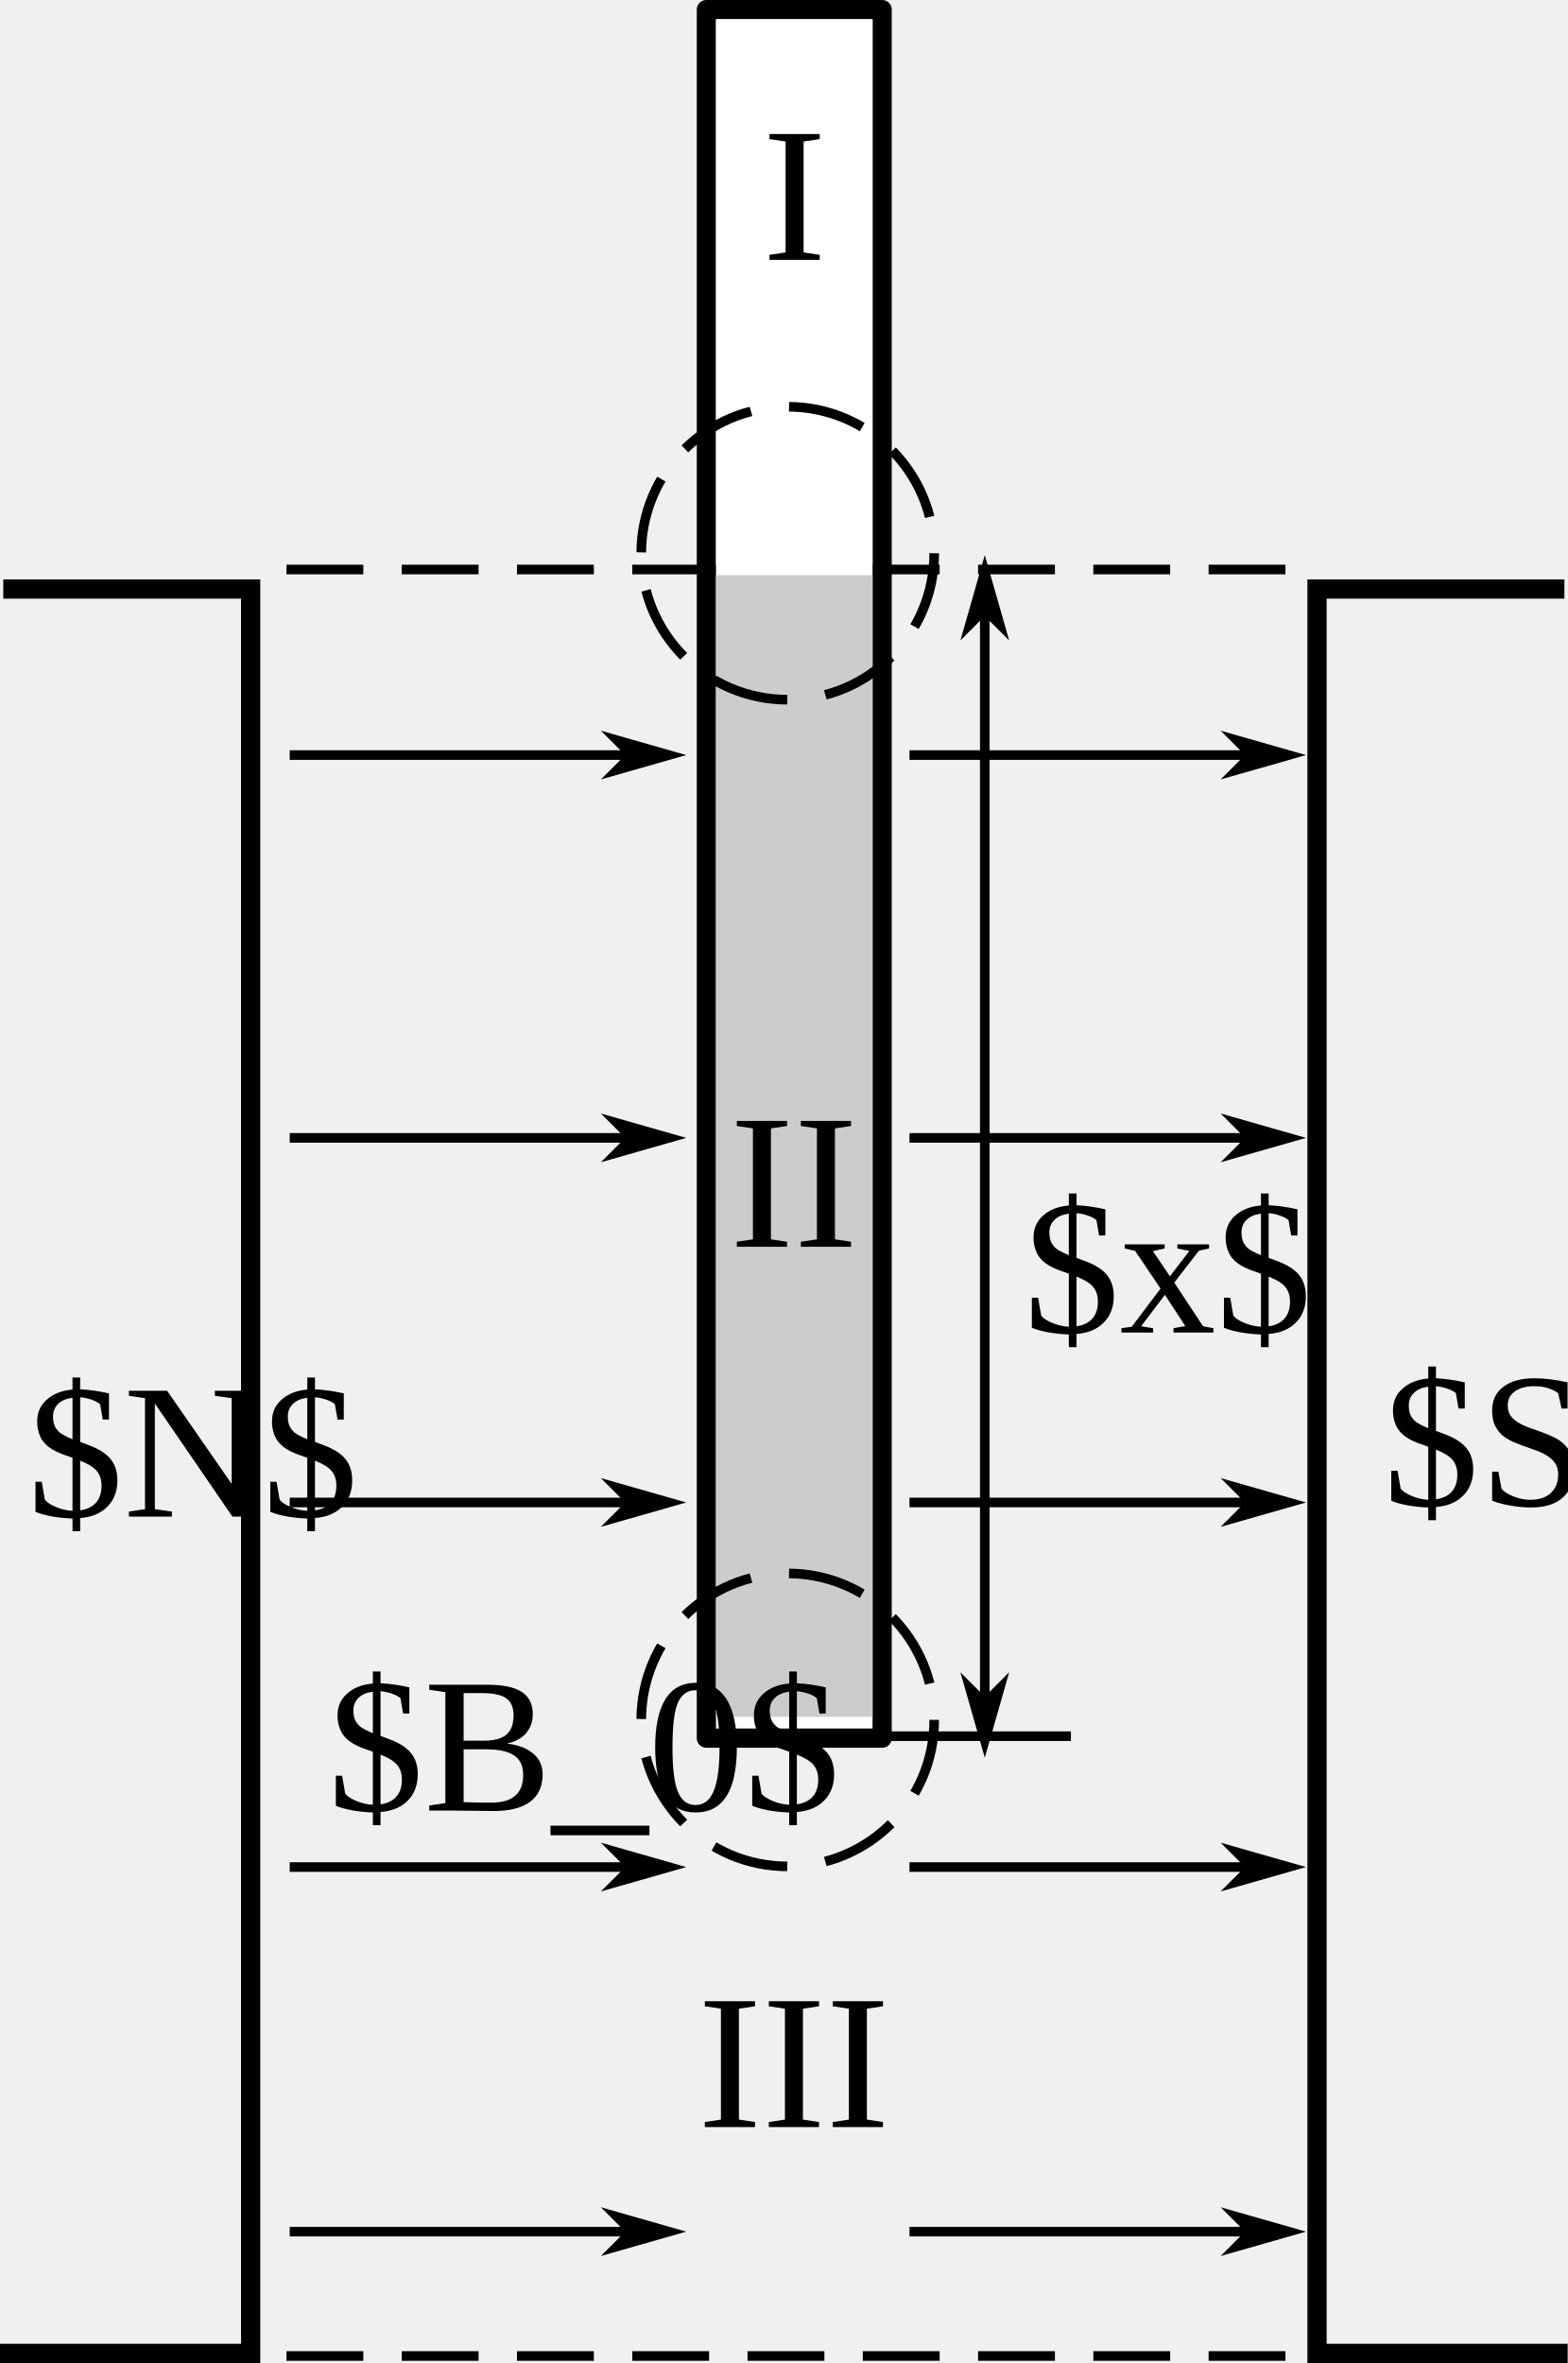
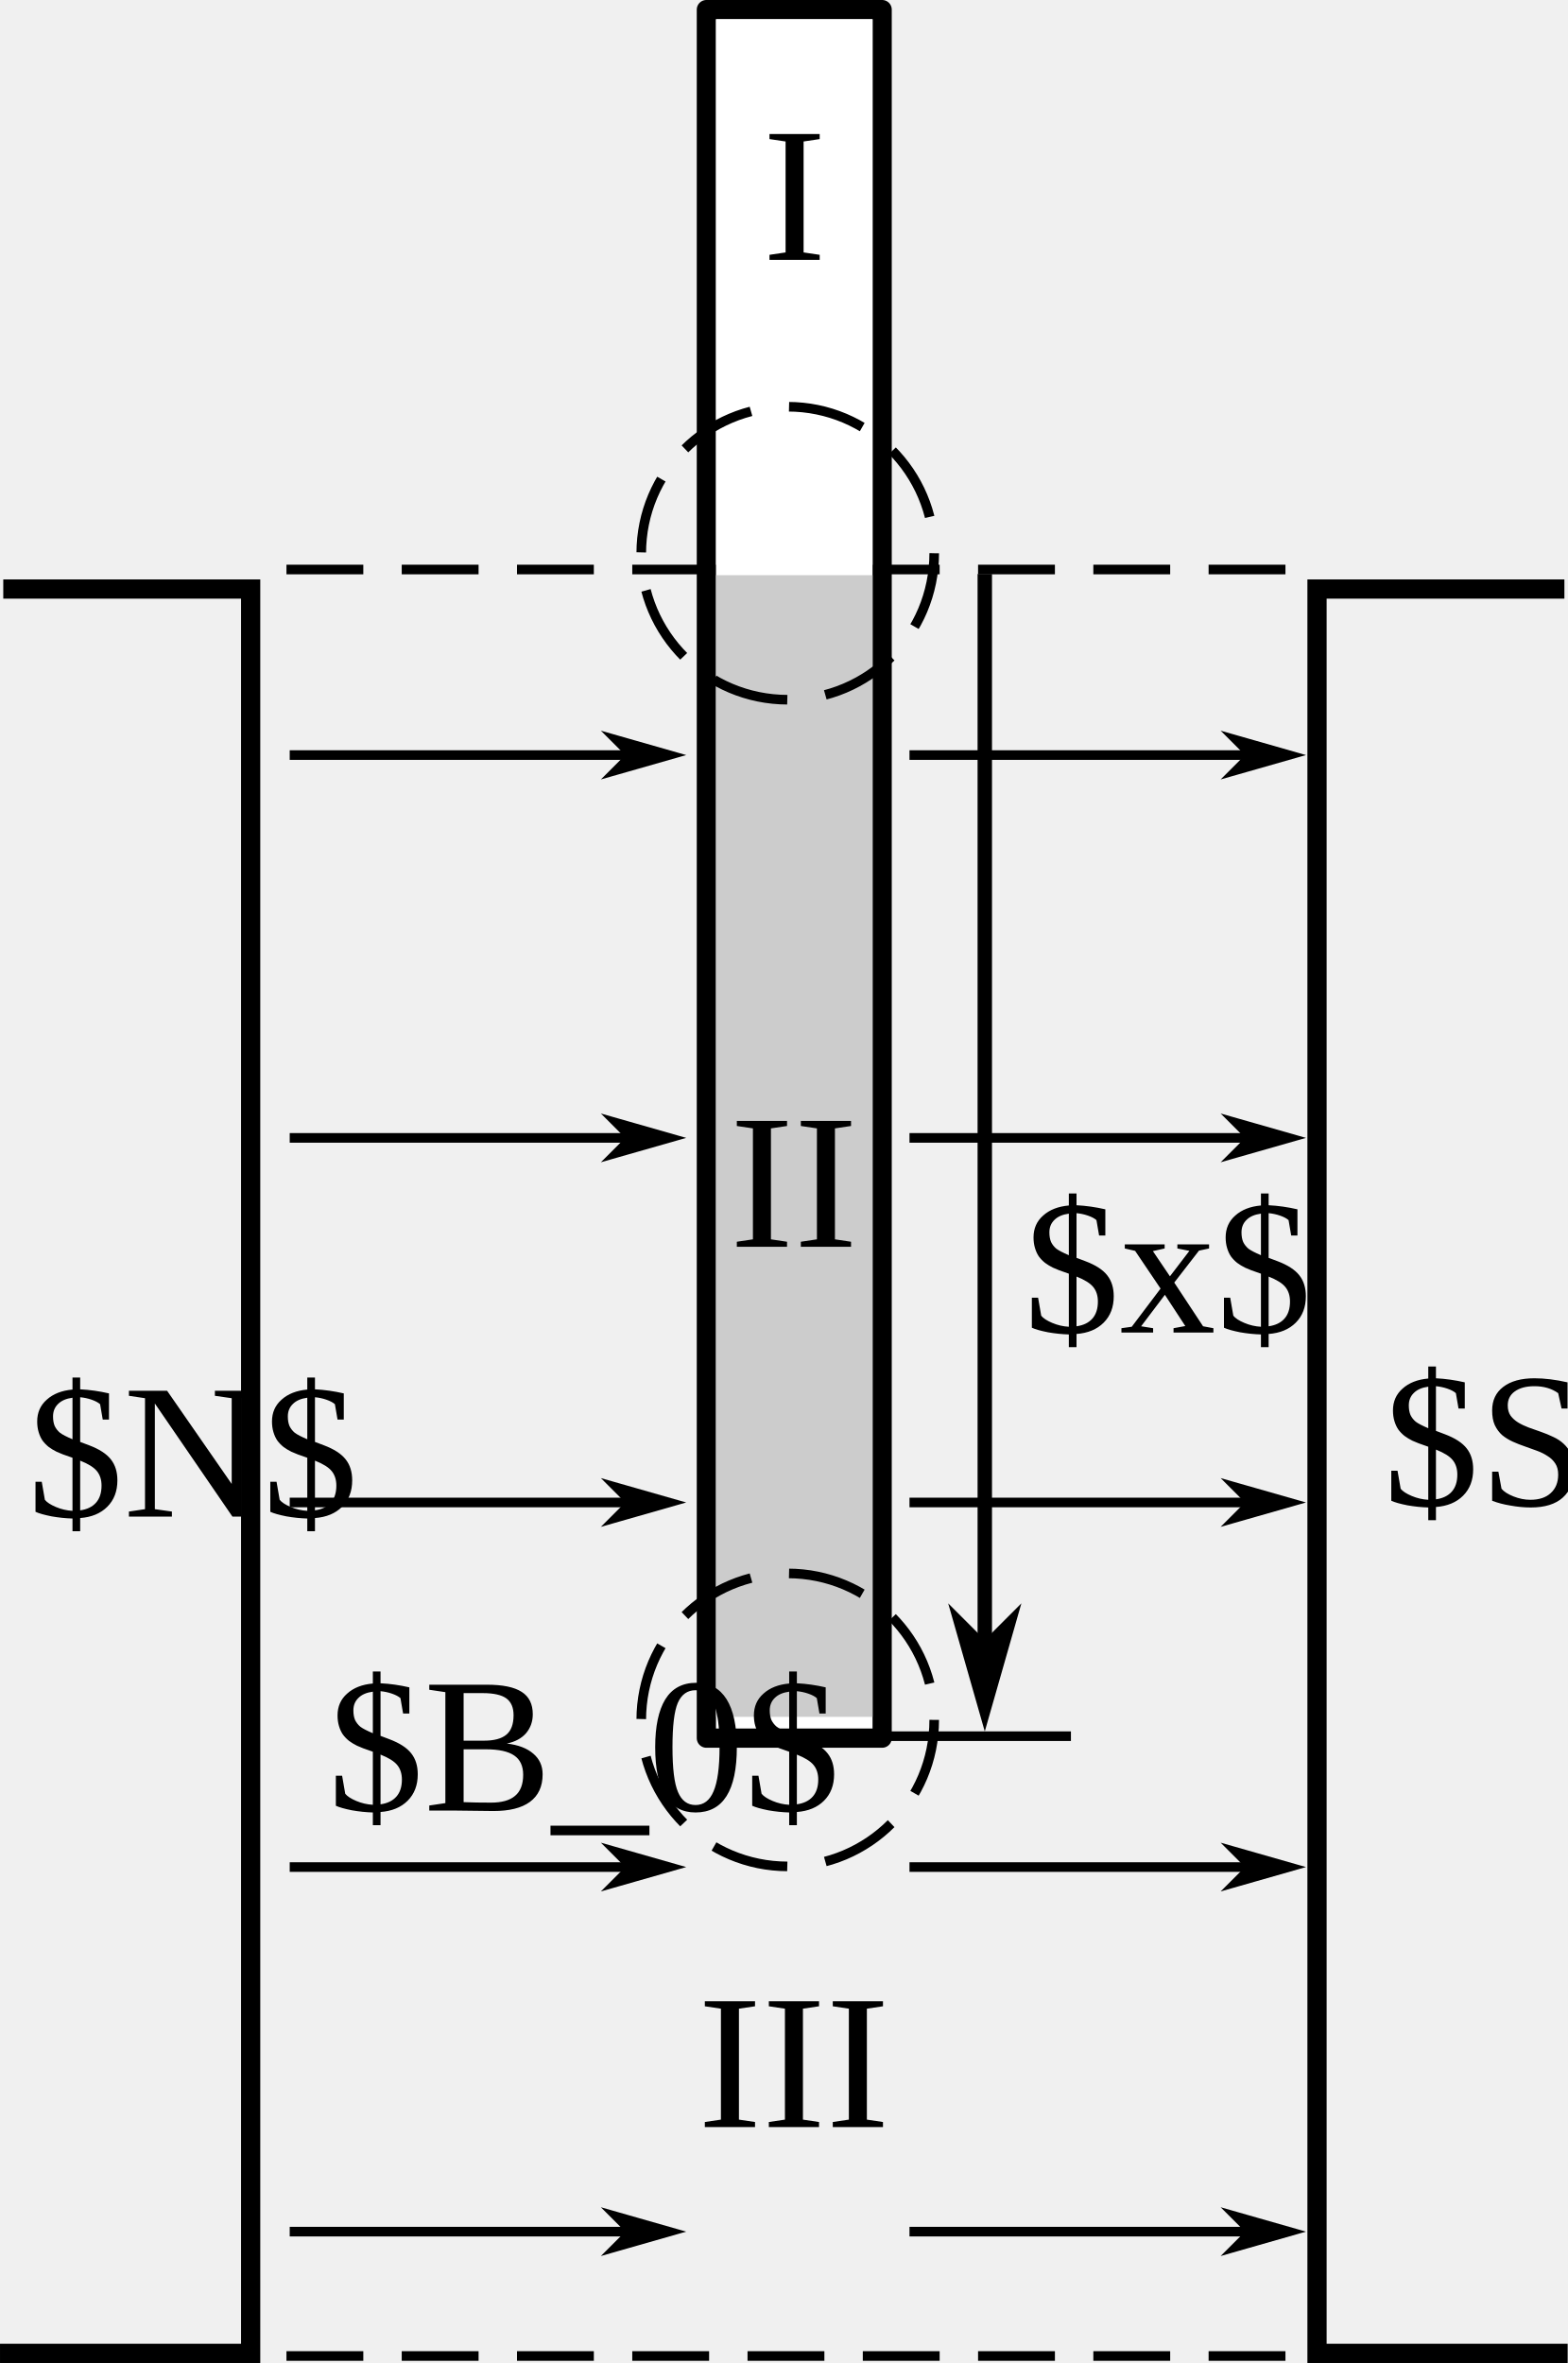
<svg xmlns="http://www.w3.org/2000/svg" width="28.787mm" height="43.389mm" viewBox="0 0 102 153.742" id="svg2" version="1.1">
  <defs id="defs4">
    <marker orient="auto" refY="0" refX="0" id="marker6257" style="overflow:visible">
      <path id="path6259" d="M 0,0 5,-5 -12.5,0 5,5 0,0 Z" style="fill:#000000;fill-opacity:1;fill-rule:evenodd;stroke:#000000;stroke-width:1pt;stroke-opacity:1" transform="matrix(-0.4,0,0,-0.4,-4,0)" />
    </marker>
    <marker orient="auto" refY="0" refX="0" id="marker6157" style="overflow:visible">
      <path id="path6159" d="M 0,0 5,-5 -12.5,0 5,5 0,0 Z" style="fill:#000000;fill-opacity:1;fill-rule:evenodd;stroke:#000000;stroke-width:1pt;stroke-opacity:1" transform="matrix(-0.4,0,0,-0.4,-4,0)" />
    </marker>
    <marker orient="auto" refY="0" refX="0" id="marker6063" style="overflow:visible">
      <path id="path6065" d="M 0,0 5,-5 -12.5,0 5,5 0,0 Z" style="fill:#000000;fill-opacity:1;fill-rule:evenodd;stroke:#000000;stroke-width:1pt;stroke-opacity:1" transform="matrix(-0.4,0,0,-0.4,-4,0)" />
    </marker>
    <marker orient="auto" refY="0" refX="0" id="marker5969" style="overflow:visible">
      <path id="path5971" d="M 0,0 5,-5 -12.5,0 5,5 0,0 Z" style="fill:#000000;fill-opacity:1;fill-rule:evenodd;stroke:#000000;stroke-width:1pt;stroke-opacity:1" transform="matrix(-0.4,0,0,-0.4,-4,0)" />
    </marker>
    <marker orient="auto" refY="0" refX="0" id="marker5867" style="overflow:visible">
      <path id="path5869" d="M 0,0 5,-5 -12.5,0 5,5 0,0 Z" style="fill:#000000;fill-opacity:1;fill-rule:evenodd;stroke:#000000;stroke-width:1pt;stroke-opacity:1" transform="matrix(-0.4,0,0,-0.4,-4,0)" />
    </marker>
    <marker orient="auto" refY="0" refX="0" id="Arrow1Mstart" style="overflow:visible">
      <path id="path4154" d="M 0,0 5,-5 -12.5,0 5,5 0,0 Z" style="fill:#000000;fill-opacity:1;fill-rule:evenodd;stroke:#000000;stroke-width:1pt;stroke-opacity:1" transform="matrix(0.4,0,0,0.4,4,0)" />
    </marker>
    <marker style="overflow:visible" id="marker5432" refX="0" refY="0" orient="auto">
      <path transform="matrix(-0.4,0,0,-0.4,-4,0)" style="fill:#000000;fill-opacity:1;fill-rule:evenodd;stroke:#000000;stroke-width:1pt;stroke-opacity:1" d="M 0,0 5,-5 -12.5,0 5,5 0,0 Z" id="path5434" />
    </marker>
    <marker orient="auto" refY="0" refX="0" id="marker5260" style="overflow:visible">
      <path id="path5262" d="M 0,0 5,-5 -12.5,0 5,5 0,0 Z" style="fill:#000000;fill-opacity:1;fill-rule:evenodd;stroke:#000000;stroke-width:1pt;stroke-opacity:1" transform="matrix(-0.4,0,0,-0.4,-4,0)" />
    </marker>
    <marker orient="auto" refY="0" refX="0" id="marker4978" style="overflow:visible">
      <path id="path4980" d="M 0,0 5,-5 -12.5,0 5,5 0,0 Z" style="fill:#000000;fill-opacity:1;fill-rule:evenodd;stroke:#000000;stroke-width:1pt;stroke-opacity:1" transform="matrix(-0.4,0,0,-0.4,-4,0)" />
    </marker>
    <marker orient="auto" refY="0" refX="0" id="marker4762" style="overflow:visible">
      <path id="path4764" d="M 0,0 5,-5 -12.5,0 5,5 0,0 Z" style="fill:#000000;fill-opacity:1;fill-rule:evenodd;stroke:#000000;stroke-width:1pt;stroke-opacity:1" transform="matrix(-0.4,0,0,-0.4,-4,0)" />
    </marker>
    <marker orient="auto" refY="0" refX="0" id="marker4552" style="overflow:visible">
      <path id="path4554" d="M 0,0 5,-5 -12.5,0 5,5 0,0 Z" style="fill:#000000;fill-opacity:1;fill-rule:evenodd;stroke:#000000;stroke-width:1pt;stroke-opacity:1" transform="matrix(-0.4,0,0,-0.4,-4,0)" />
    </marker>
    <marker orient="auto" refY="0" refX="0" id="Arrow1Mend" style="overflow:visible">
      <path id="path4157" d="M 0,0 5,-5 -12.5,0 5,5 0,0 Z" style="fill:#000000;fill-opacity:1;fill-rule:evenodd;stroke:#000000;stroke-width:1pt;stroke-opacity:1" transform="matrix(-0.4,0,0,-0.4,-4,0)" />
    </marker>
  </defs>
  <g id="layer1" transform="translate(-73.21429,-61.48285)">
    <path style="fill:none;fill-rule:evenodd;stroke:#000000;stroke-width:0.625;stroke-linecap:butt;stroke-linejoin:miter;stroke-miterlimit:4;stroke-dasharray:5, 2.5;stroke-dashoffset:0;stroke-opacity:1" d="m 91.852,98.536 66.292,0" id="path4140" />
    <rect style="opacity:1;fill:#ffffff;fill-opacity:1;fill-rule:nonzero;stroke:#000000;stroke-width:1.25;stroke-linecap:butt;stroke-linejoin:round;stroke-miterlimit:4;stroke-dasharray:none;stroke-dashoffset:0;stroke-opacity:1" id="rect4136" width="11.437" height="112.463" x="119.174" y="62.108" />
    <path style="fill:none;fill-rule:evenodd;stroke:#000000;stroke-width:0.625;stroke-linecap:butt;stroke-linejoin:miter;stroke-opacity:1;marker-end:url(#Arrow1Mend)" d="m 92.064,110.609 24.568,0" id="path4142" />
    <path style="fill:none;fill-rule:evenodd;stroke:#000000;stroke-width:0.625;stroke-linecap:butt;stroke-linejoin:miter;stroke-opacity:1;marker-end:url(#marker4552)" d="m 92.064,135.516 24.568,0" id="path4550" />
    <path style="fill:none;fill-rule:evenodd;stroke:#000000;stroke-width:0.625;stroke-linecap:butt;stroke-linejoin:miter;stroke-opacity:1;marker-end:url(#marker4762)" d="m 92.064,159.237 24.568,0" id="path4760" />
    <path style="fill:none;fill-rule:evenodd;stroke:#000000;stroke-width:0.625;stroke-linecap:butt;stroke-linejoin:miter;stroke-opacity:1;marker-end:url(#marker4978)" d="m 92.064,182.958 24.568,0" id="path4976" />
    <path style="fill:none;fill-rule:evenodd;stroke:#000000;stroke-width:0.625;stroke-linecap:butt;stroke-linejoin:miter;stroke-opacity:1;marker-end:url(#marker5260)" d="m 92.064,206.678 24.568,0" id="path5258" />
    <path style="fill:none;fill-rule:evenodd;stroke:#000000;stroke-width:1.25;stroke-linecap:butt;stroke-linejoin:miter;stroke-opacity:1" d="m 73.426,99.807 16.096,0 0,114.792 -16.308,0" id="path5402" />
    <path id="path5414" d="m 132.39,110.609 24.568,0" style="fill:none;fill-rule:evenodd;stroke:#000000;stroke-width:0.625;stroke-linecap:butt;stroke-linejoin:miter;stroke-opacity:1;marker-end:url(#marker5432)" />
    <path id="path5418" d="m 132.39,135.516 24.568,0" style="fill:none;fill-rule:evenodd;stroke:#000000;stroke-width:0.625;stroke-linecap:butt;stroke-linejoin:miter;stroke-opacity:1;marker-end:url(#marker4552)" />
    <path id="path5422" d="m 132.39,159.237 24.568,0" style="fill:none;fill-rule:evenodd;stroke:#000000;stroke-width:0.625;stroke-linecap:butt;stroke-linejoin:miter;stroke-opacity:1;marker-end:url(#marker4762)" />
    <path id="path5426" d="m 132.39,182.958 24.568,0" style="fill:none;fill-rule:evenodd;stroke:#000000;stroke-width:0.625;stroke-linecap:butt;stroke-linejoin:miter;stroke-opacity:1;marker-end:url(#marker4978)" />
    <path id="path5430" d="m 132.39,206.678 24.568,0" style="fill:none;fill-rule:evenodd;stroke:#000000;stroke-width:0.625;stroke-linecap:butt;stroke-linejoin:miter;stroke-opacity:1;marker-end:url(#marker5260)" />
    <path id="path5736" d="m 175.002,99.807 -16.096,0 0,114.792 16.308,0" style="fill:none;fill-rule:evenodd;stroke:#000000;stroke-width:1.25;stroke-linecap:butt;stroke-linejoin:miter;stroke-opacity:1" />
    <rect style="opacity:1;fill:#ffffff;fill-opacity:1;fill-rule:nonzero;stroke:none;stroke-width:0.625;stroke-linecap:butt;stroke-linejoin:round;stroke-miterlimit:4;stroke-dasharray:5, 2.5;stroke-dashoffset:0;stroke-opacity:1" id="rect5742" width="10.184" height="35.493" x="119.803" y="62.737" />
    <rect y="98.905" x="119.803" height="74.281" width="10.184" id="rect5767" style="opacity:1;fill:#cccccc;fill-opacity:1;fill-rule:nonzero;stroke:none;stroke-width:0.625;stroke-linecap:butt;stroke-linejoin:round;stroke-miterlimit:4;stroke-dasharray:5, 2.5;stroke-dashoffset:0;stroke-opacity:1" />
-     <path style="fill:none;fill-rule:evenodd;stroke:#000000;stroke-width:0.625;stroke-linecap:butt;stroke-linejoin:miter;stroke-opacity:1;marker-start:url(#Arrow1Mstart);marker-end:url(#marker5867)" d="m 137.289,98.829 0,75.779" id="path5773" />
+     <path style="fill:none;fill-rule:evenodd;stroke:#000000;stroke-width:0.938;stroke-linecap:butt;stroke-linejoin:miter;stroke-miterlimit:4;stroke-dasharray:none;stroke-opacity:1;marker-end:url(#marker5867)" d="m 137.289,98.829 0,73.458" id="path5773" />
    <path id="path6823" d="m 91.852,214.769 66.292,0" style="fill:none;fill-rule:evenodd;stroke:#000000;stroke-width:0.625;stroke-linecap:butt;stroke-linejoin:miter;stroke-miterlimit:4;stroke-dasharray:5, 2.5;stroke-dashoffset:0;stroke-opacity:1" />
    <circle style="color:#000000;clip-rule:nonzero;display:inline;overflow:visible;visibility:visible;opacity:1;isolation:auto;mix-blend-mode:normal;color-interpolation:sRGB;color-interpolation-filters:linearRGB;solid-color:#000000;solid-opacity:1;fill:none;fill-opacity:1;fill-rule:nonzero;stroke:#000000;stroke-width:0.625;stroke-linecap:butt;stroke-linejoin:miter;stroke-miterlimit:4;stroke-dasharray:5, 2.5;stroke-dashoffset:0;stroke-opacity:1;color-rendering:auto;image-rendering:auto;shape-rendering:auto;text-rendering:auto;enable-background:accumulate" id="path6825" cx="124.468" cy="97.477" r="9.531" />
    <circle r="9.531" cy="173.384" cx="124.468" id="circle6887" style="color:#000000;clip-rule:nonzero;display:inline;overflow:visible;visibility:visible;opacity:1;isolation:auto;mix-blend-mode:normal;color-interpolation:sRGB;color-interpolation-filters:linearRGB;solid-color:#000000;solid-opacity:1;fill:none;fill-opacity:1;fill-rule:nonzero;stroke:#000000;stroke-width:0.625;stroke-linecap:butt;stroke-linejoin:miter;stroke-miterlimit:4;stroke-dasharray:5, 2.5;stroke-dashoffset:0;stroke-opacity:1;color-rendering:auto;image-rendering:auto;shape-rendering:auto;text-rendering:auto;enable-background:accumulate" />
    <path id="path6889" d="m 130.61,174.443 12.284,0" style="fill:none;fill-rule:evenodd;stroke:#000000;stroke-width:0.625;stroke-linecap:butt;stroke-linejoin:miter;stroke-miterlimit:4;stroke-dasharray:none;stroke-dashoffset:0;stroke-opacity:1" />
    <text xml:space="preserve" style="color:#000000;font-style:normal;font-variant:normal;font-weight:normal;font-stretch:normal;font-size:12.5px;line-height:125%;font-family:'Times New Roman';-inkscape-font-specification:'Times New Roman, ';text-indent:0;text-align:start;text-decoration:none;text-decoration-line:none;text-decoration-style:solid;text-decoration-color:#000000;letter-spacing:0px;word-spacing:0px;text-transform:none;direction:ltr;block-progression:tb;writing-mode:lr-tb;baseline-shift:baseline;text-anchor:start;white-space:normal;clip-rule:nonzero;display:inline;overflow:visible;visibility:visible;opacity:1;isolation:auto;mix-blend-mode:normal;color-interpolation:sRGB;color-interpolation-filters:linearRGB;solid-color:#000000;solid-opacity:1;fill:#000000;fill-opacity:1;fill-rule:nonzero;stroke:none;stroke-width:0.5;stroke-linecap:butt;stroke-linejoin:miter;stroke-miterlimit:4;stroke-dasharray:none;stroke-dashoffset:0;stroke-opacity:1;color-rendering:auto;image-rendering:auto;shape-rendering:auto;text-rendering:auto;enable-background:accumulate" x="74.994" y="160.153" id="text5404">
      <tspan id="tspan5406" x="74.994" y="160.153">$N$</tspan>
    </text>
    <text xml:space="preserve" style="color:#000000;font-style:normal;font-variant:normal;font-weight:normal;font-stretch:normal;font-size:12.5px;line-height:125%;font-family:'Times New Roman';-inkscape-font-specification:'Times New Roman, ';text-indent:0;text-align:start;text-decoration:none;text-decoration-line:none;text-decoration-style:solid;text-decoration-color:#000000;letter-spacing:0px;word-spacing:0px;text-transform:none;direction:ltr;block-progression:tb;writing-mode:lr-tb;baseline-shift:baseline;text-anchor:start;white-space:normal;clip-rule:nonzero;display:inline;overflow:visible;visibility:visible;opacity:1;isolation:auto;mix-blend-mode:normal;color-interpolation:sRGB;color-interpolation-filters:linearRGB;solid-color:#000000;solid-opacity:1;fill:#000000;fill-opacity:1;fill-rule:nonzero;stroke:none;stroke-width:0.5;stroke-linecap:butt;stroke-linejoin:miter;stroke-miterlimit:4;stroke-dasharray:none;stroke-dashoffset:0;stroke-opacity:1;color-rendering:auto;image-rendering:auto;shape-rendering:auto;text-rendering:auto;enable-background:accumulate" x="163.208" y="159.438" id="text5738">
      <tspan id="tspan5740" x="163.208" y="159.438">$S$</tspan>
    </text>
    <text xml:space="preserve" style="color:#000000;font-style:normal;font-variant:normal;font-weight:normal;font-stretch:normal;font-size:12.5px;line-height:125%;font-family:'Times New Roman';-inkscape-font-specification:'Times New Roman, ';text-indent:0;text-align:start;text-decoration:none;text-decoration-line:none;text-decoration-style:solid;text-decoration-color:#000000;letter-spacing:0px;word-spacing:0px;text-transform:none;direction:ltr;block-progression:tb;writing-mode:lr-tb;baseline-shift:baseline;text-anchor:start;white-space:normal;clip-rule:nonzero;display:inline;overflow:visible;visibility:visible;opacity:1;isolation:auto;mix-blend-mode:normal;color-interpolation:sRGB;color-interpolation-filters:linearRGB;solid-color:#000000;solid-opacity:1;fill:#000000;fill-opacity:1;fill-rule:nonzero;stroke:none;stroke-width:0.5;stroke-linecap:butt;stroke-linejoin:miter;stroke-miterlimit:4;stroke-dasharray:none;stroke-dashoffset:0;stroke-opacity:1;color-rendering:auto;image-rendering:auto;shape-rendering:auto;text-rendering:auto;enable-background:accumulate" x="122.83" y="78.39" id="text5744">
      <tspan id="tspan5746" x="122.83" y="78.39">I</tspan>
    </text>
    <text id="text5769" y="142.605" x="120.705" style="color:#000000;font-style:normal;font-variant:normal;font-weight:normal;font-stretch:normal;font-size:12.5px;line-height:125%;font-family:'Times New Roman';-inkscape-font-specification:'Times New Roman, ';text-indent:0;text-align:start;text-decoration:none;text-decoration-line:none;text-decoration-style:solid;text-decoration-color:#000000;letter-spacing:0px;word-spacing:0px;text-transform:none;direction:ltr;block-progression:tb;writing-mode:lr-tb;baseline-shift:baseline;text-anchor:start;white-space:normal;clip-rule:nonzero;display:inline;overflow:visible;visibility:visible;opacity:1;isolation:auto;mix-blend-mode:normal;color-interpolation:sRGB;color-interpolation-filters:linearRGB;solid-color:#000000;solid-opacity:1;fill:#000000;fill-opacity:1;fill-rule:nonzero;stroke:none;stroke-width:0.5;stroke-linecap:butt;stroke-linejoin:miter;stroke-miterlimit:4;stroke-dasharray:none;stroke-dashoffset:0;stroke-opacity:1;color-rendering:auto;image-rendering:auto;shape-rendering:auto;text-rendering:auto;enable-background:accumulate" xml:space="preserve">
      <tspan y="142.605" x="120.705" id="tspan5771">II</tspan>
    </text>
    <text xml:space="preserve" style="color:#000000;font-style:normal;font-variant:normal;font-weight:normal;font-stretch:normal;font-size:12.5px;line-height:125%;font-family:'Times New Roman';-inkscape-font-specification:'Times New Roman, ';text-indent:0;text-align:start;text-decoration:none;text-decoration-line:none;text-decoration-style:solid;text-decoration-color:#000000;letter-spacing:0px;word-spacing:0px;text-transform:none;direction:ltr;block-progression:tb;writing-mode:lr-tb;baseline-shift:baseline;text-anchor:start;white-space:normal;clip-rule:nonzero;display:inline;overflow:visible;visibility:visible;opacity:1;isolation:auto;mix-blend-mode:normal;color-interpolation:sRGB;color-interpolation-filters:linearRGB;solid-color:#000000;solid-opacity:1;fill:#000000;fill-opacity:1;fill-rule:nonzero;stroke:none;stroke-width:0.5;stroke-linecap:butt;stroke-linejoin:miter;stroke-miterlimit:4;stroke-dasharray:none;stroke-dashoffset:0;stroke-opacity:1;color-rendering:auto;image-rendering:auto;shape-rendering:auto;text-rendering:auto;enable-background:accumulate" x="139.819" y="148.182" id="text5961">
      <tspan id="tspan5963" x="139.819" y="148.182">$x$</tspan>
    </text>
    <text xml:space="preserve" style="color:#000000;font-style:normal;font-variant:normal;font-weight:normal;font-stretch:normal;font-size:12.5px;line-height:125%;font-family:'Times New Roman';-inkscape-font-specification:'Times New Roman, ';text-indent:0;text-align:start;text-decoration:none;text-decoration-line:none;text-decoration-style:solid;text-decoration-color:#000000;letter-spacing:0px;word-spacing:0px;text-transform:none;direction:ltr;block-progression:tb;writing-mode:lr-tb;baseline-shift:baseline;text-anchor:start;white-space:normal;clip-rule:nonzero;display:inline;overflow:visible;visibility:visible;opacity:1;isolation:auto;mix-blend-mode:normal;color-interpolation:sRGB;color-interpolation-filters:linearRGB;solid-color:#000000;solid-opacity:1;fill:#000000;fill-opacity:1;fill-rule:nonzero;stroke:none;stroke-width:0.5;stroke-linecap:butt;stroke-linejoin:miter;stroke-miterlimit:4;stroke-dasharray:none;stroke-dashoffset:0;stroke-opacity:1;color-rendering:auto;image-rendering:auto;shape-rendering:auto;text-rendering:auto;enable-background:accumulate" x="118.623" y="199.878" id="text5965">
      <tspan id="tspan5967" x="118.623" y="199.878">III</tspan>
    </text>
    <text xml:space="preserve" style="color:#000000;font-style:normal;font-variant:normal;font-weight:normal;font-stretch:normal;font-size:12.5px;line-height:125%;font-family:'Times New Roman';-inkscape-font-specification:'Times New Roman, ';text-indent:0;text-align:start;text-decoration:none;text-decoration-line:none;text-decoration-style:solid;text-decoration-color:#000000;letter-spacing:0px;word-spacing:0px;text-transform:none;direction:ltr;block-progression:tb;writing-mode:lr-tb;baseline-shift:baseline;text-anchor:start;white-space:normal;clip-rule:nonzero;display:inline;overflow:visible;visibility:visible;opacity:1;isolation:auto;mix-blend-mode:normal;color-interpolation:sRGB;color-interpolation-filters:linearRGB;solid-color:#000000;solid-opacity:1;fill:#000000;fill-opacity:1;fill-rule:nonzero;stroke:none;stroke-width:0.5;stroke-linecap:butt;stroke-linejoin:miter;stroke-miterlimit:4;stroke-dasharray:none;stroke-dashoffset:0;stroke-opacity:1;color-rendering:auto;image-rendering:auto;shape-rendering:auto;text-rendering:auto;enable-background:accumulate" x="94.535" y="179.285" id="text6819">
      <tspan id="tspan6821" x="94.535" y="179.285">$B_0$</tspan>
    </text>
  </g>
</svg>
